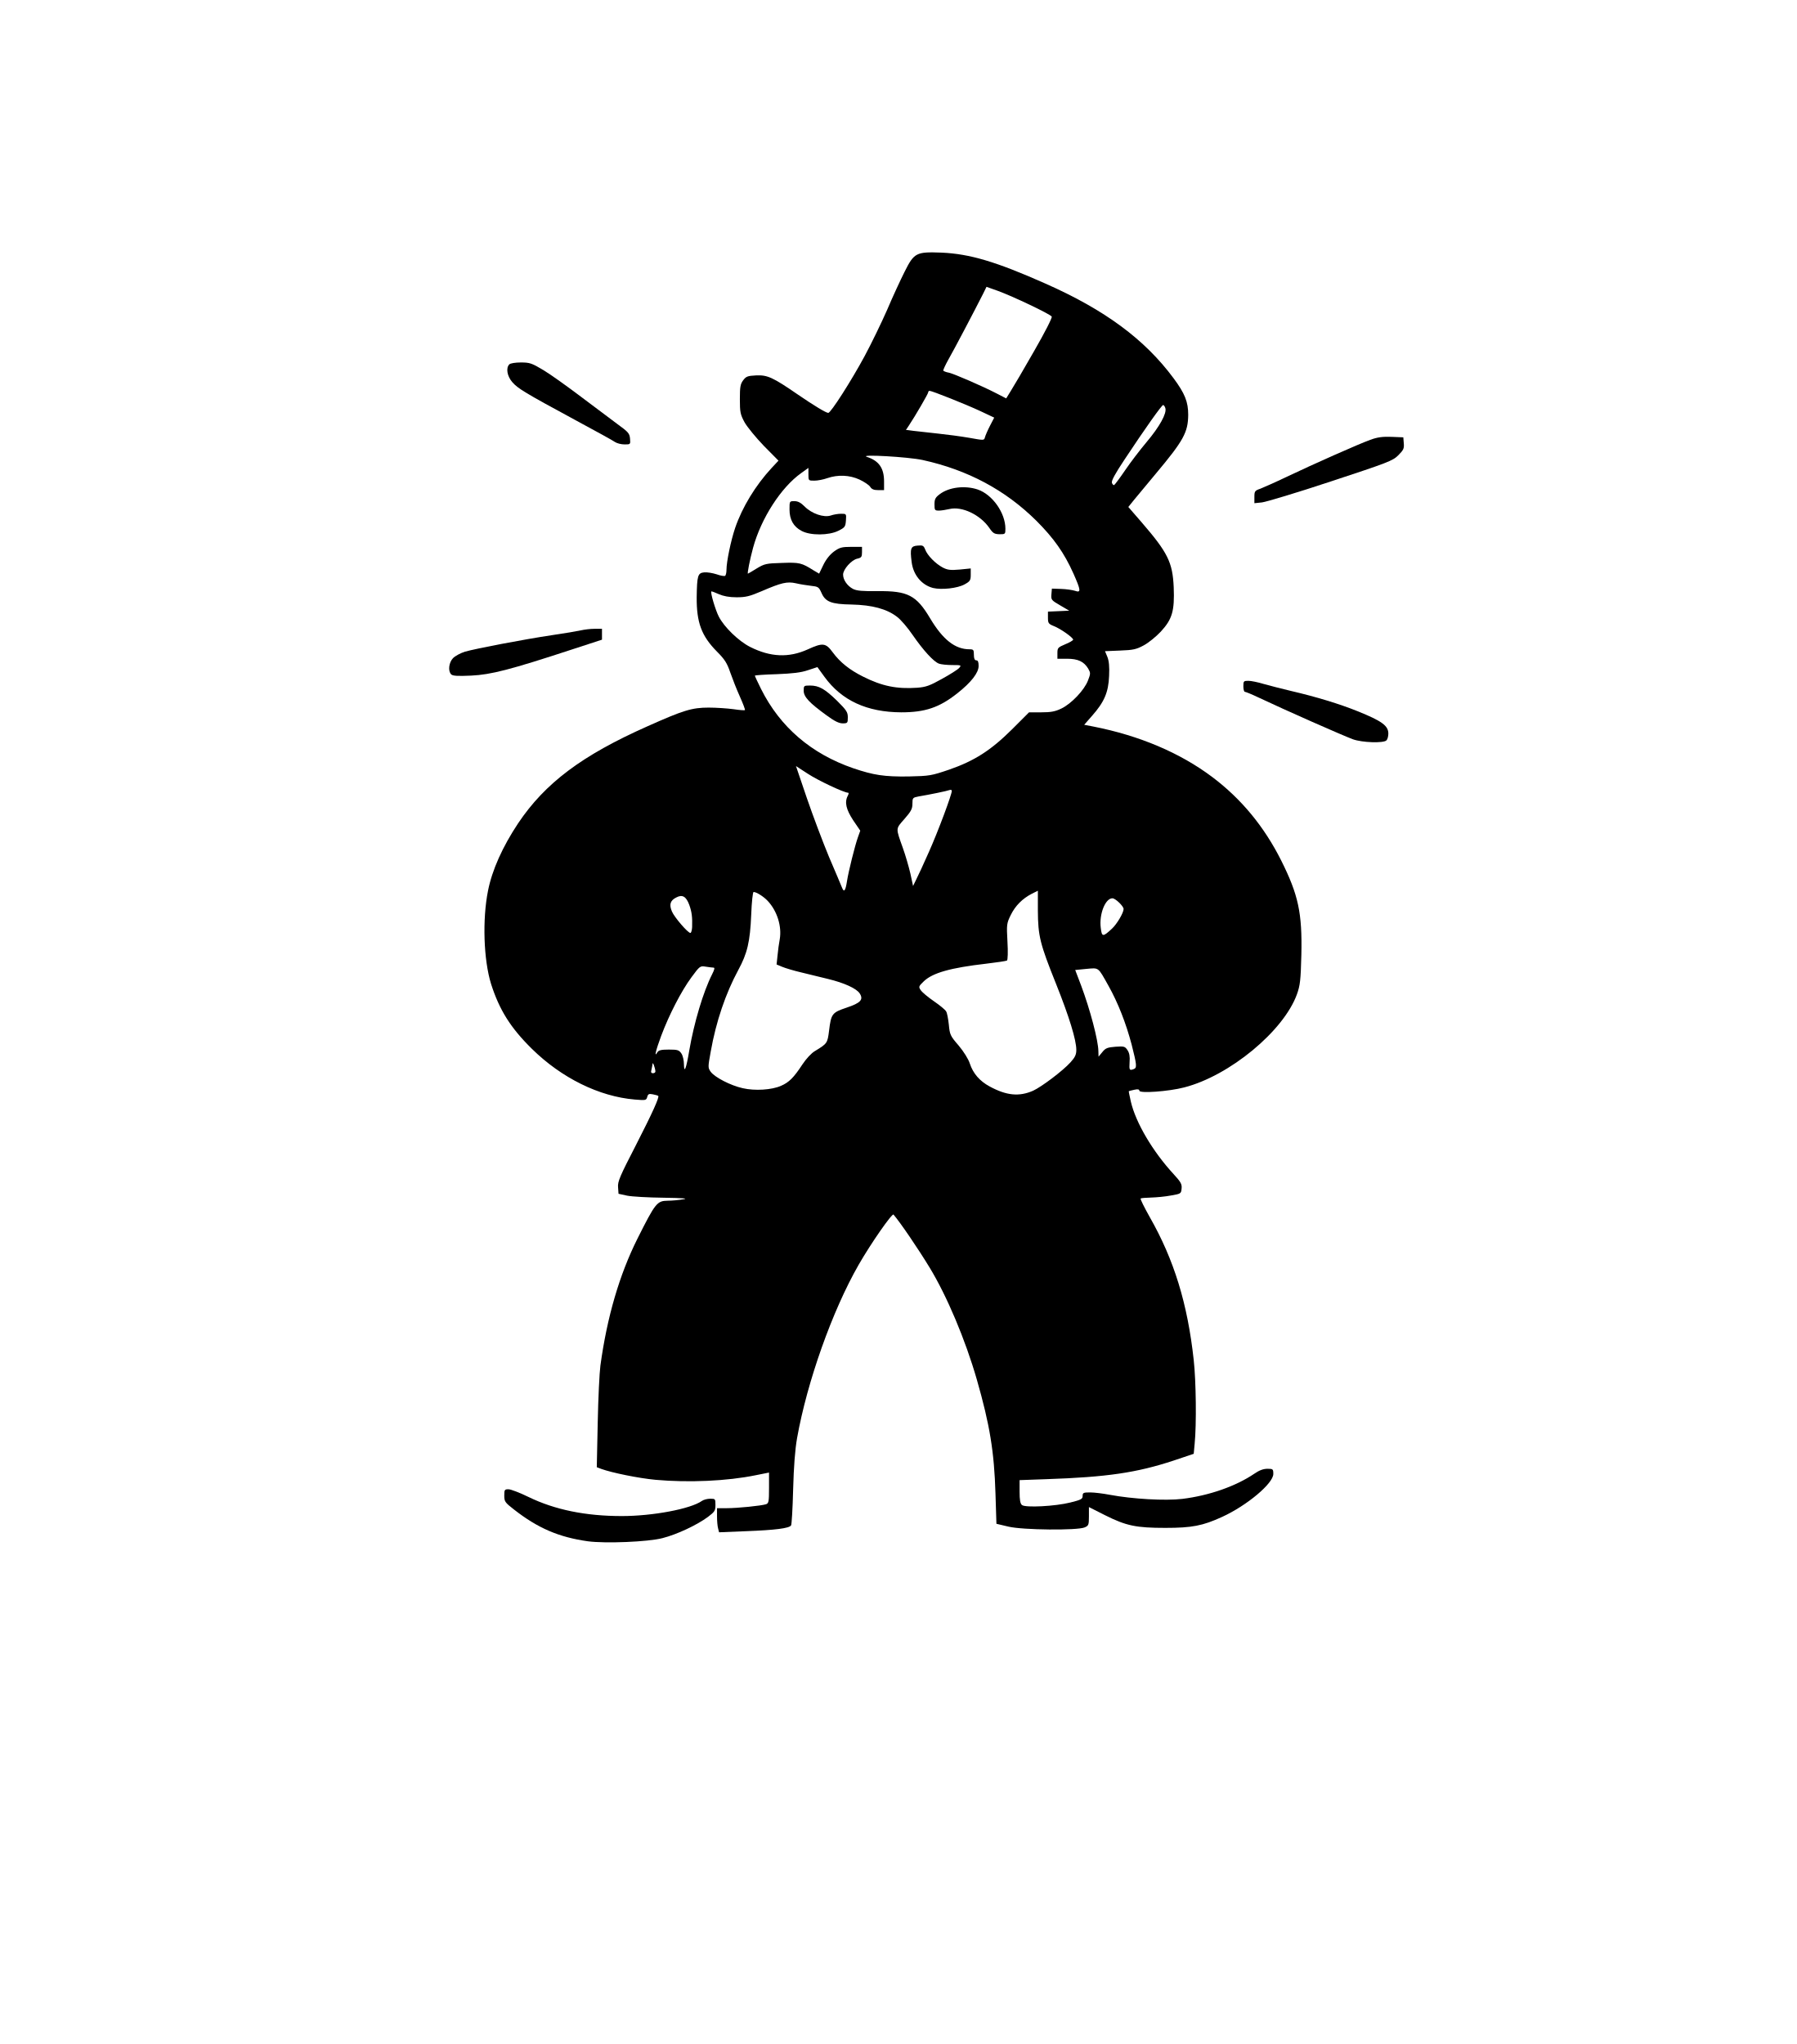
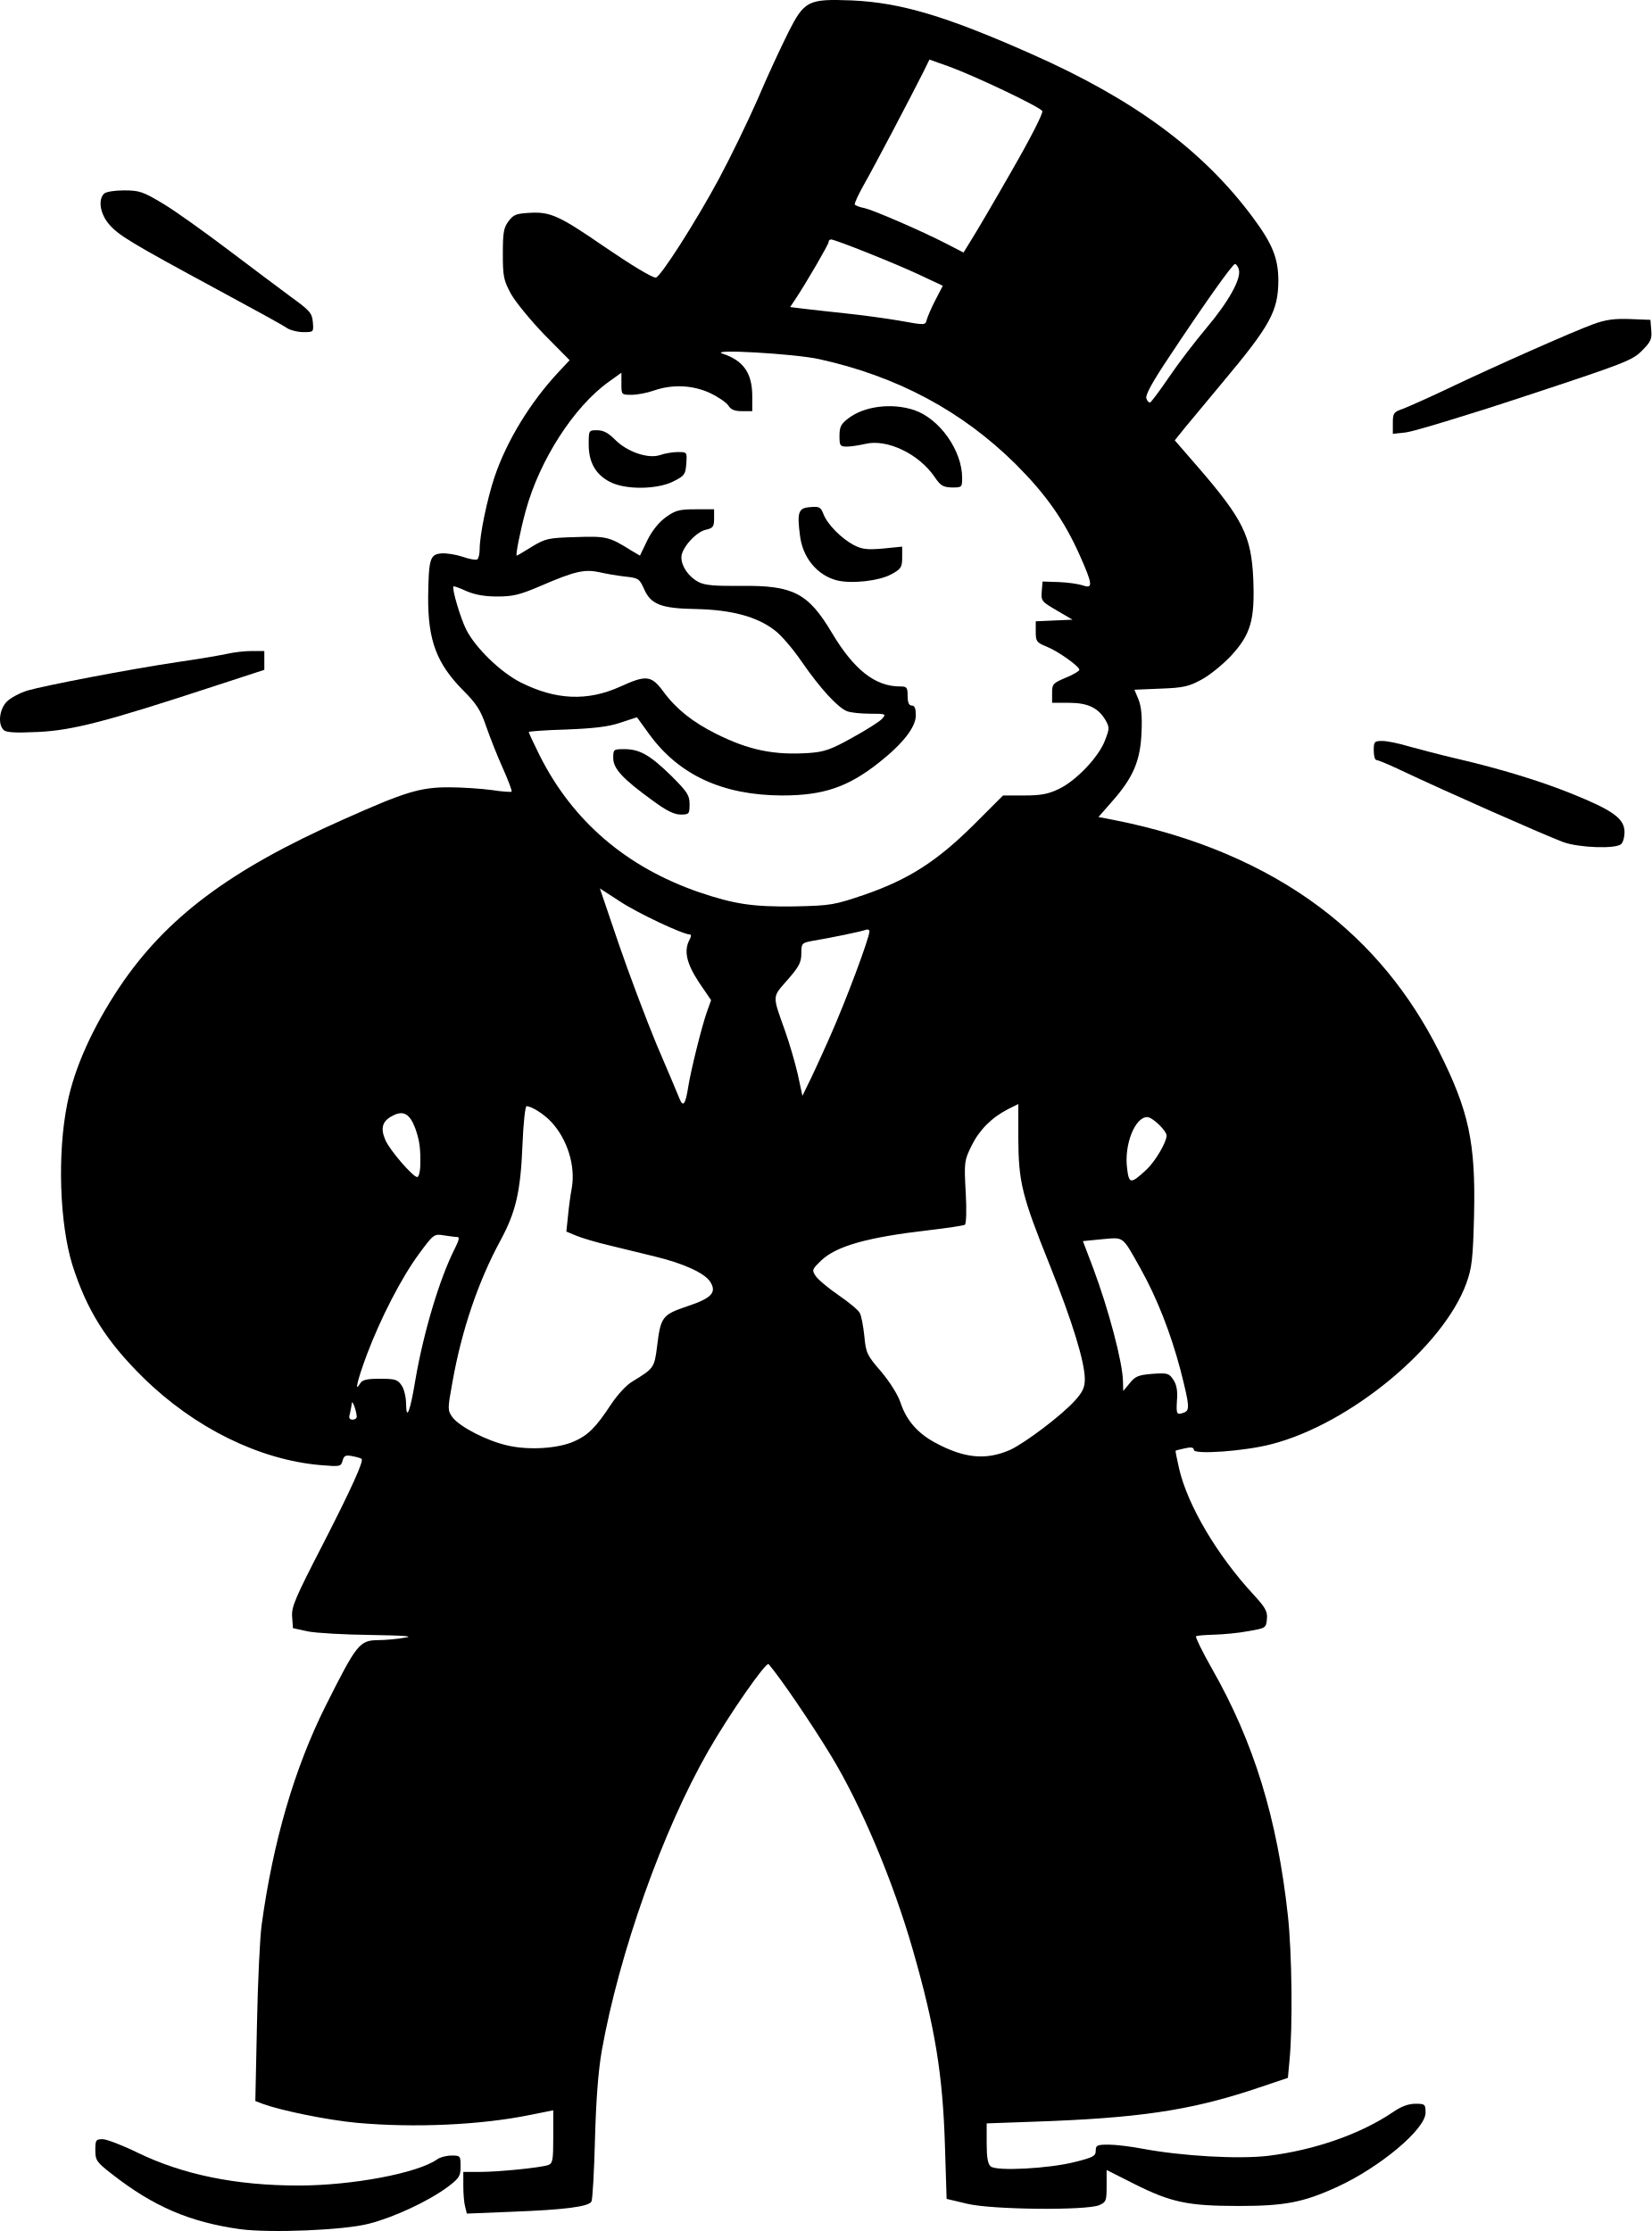
- <svg xmlns="http://www.w3.org/2000/svg" version="1.0" width="1140px" height="1297px" viewBox="0 0 1140 1297" preserveAspectRatio="xMidYMid meet">
-   <g fill="#000000">
-     <path d="M373 978 c-18.4 -2.6 -31.7 -8.3 -46.9 -20.2 -5.7 -4.4 -6.1 -5.1 -6.1 -8.8 0 -3.7 0.2 -4 2.7 -4 1.4 0 7.2 2.2 12.7 4.9 16.7 8.1 36.1 12.1 59.2 12.1 19.5 0 43.6 -4.5 50.8 -9.6 1.1 -0.8 3.5 -1.4 5.3 -1.4 3.2 0 3.3 0.1 3.3 4 0 3.6 -0.5 4.3 -4.7 7.5 -7 5.2 -19.8 11.2 -28.9 13.5 -9.1 2.4 -36.3 3.5 -47.4 2z" />
-     <path d="M455.7 969.9 c-0.4 -1.3 -0.7 -4.8 -0.7 -7.6 l0 -5.3 6.3 0 c6.6 0 21.7 -1.5 24.8 -2.5 1.7 -0.6 1.9 -1.7 1.9 -10.4 l0 -9.7 -8.5 1.7 c-18.1 3.7 -42.4 4.8 -63.5 2.9 -10.8 -1 -27.8 -4.5 -34.4 -6.9 l-2.9 -1.1 0.6 -28.3 c0.3 -15.5 1.1 -31.8 1.7 -36.2 4.2 -30.8 12.1 -57.7 23.5 -80.5 11.4 -22.7 12.4 -24 19.2 -24.1 2.6 0 7.1 -0.4 9.8 -0.9 3.6 -0.5 0.2 -0.8 -12.5 -1 -9.6 -0.1 -20 -0.7 -23 -1.3 l-5.5 -1.2 -0.3 -4.2 c-0.3 -3.6 1.2 -7 11.3 -26.6 10.6 -20.7 15 -30.5 14.2 -31.3 -0.2 -0.2 -1.7 -0.7 -3.4 -1 -2.5 -0.5 -3.1 -0.2 -3.6 1.7 -0.6 2.1 -0.9 2.2 -7.9 1.6 -22.6 -1.9 -46.5 -13.7 -65.3 -32.2 -13.5 -13.3 -20.6 -24.6 -25.9 -41.2 -4.7 -15.2 -5.6 -40.8 -1.9 -59.2 2.6 -13.1 9.2 -27.8 19.1 -42.7 17.1 -25.5 40.5 -43.1 82.2 -61.6 22.6 -10.1 28.1 -11.8 38.7 -11.8 4.8 0 11.9 0.5 15.7 1 3.8 0.6 7.1 0.8 7.3 0.6 0.3 -0.2 -1.2 -4.1 -3.2 -8.6 -2 -4.4 -4.7 -11.3 -6.1 -15.3 -2 -5.9 -3.5 -8.3 -8.4 -13.2 -9.9 -10 -13 -18.5 -12.9 -34.5 0.2 -13.8 0.7 -15.4 4.7 -15.8 1.9 -0.2 5.4 0.4 7.9 1.2 2.5 0.9 4.9 1.3 5.4 1 0.5 -0.3 0.9 -2 0.9 -3.8 0 -5.2 2.8 -18.6 5.5 -26.6 4.5 -13.2 13 -27.1 23.2 -38.1 l4.3 -4.6 -9.3 -9.4 c-5 -5.2 -10.5 -11.9 -12.2 -14.9 -2.7 -5 -3 -6.4 -3 -14.7 0 -7.8 0.3 -9.6 2.1 -12 1.9 -2.5 2.8 -2.8 8.3 -3.1 7.1 -0.3 10.5 1.2 26.6 12.3 10.1 6.9 17.7 11.5 19.1 11.5 1.6 0 14.7 -20.5 23.1 -36.1 4.3 -8 10.7 -21.2 14.3 -29.4 3.5 -8.3 8.5 -19 11 -24 6.1 -12.2 7.4 -12.8 23.5 -12.2 17.9 0.8 34.5 5.7 65.8 19.6 37.8 16.7 63.1 35.4 81.4 60.1 7.2 9.7 9.3 15 9.3 23.2 -0.1 11.1 -2.9 16.3 -20.5 37.3 -5.5 6.6 -11.7 14.1 -13.8 16.6 l-3.7 4.6 8.5 9.8 c16.5 19.1 19.6 25.3 20.3 41.1 0.6 15 -0.9 20.3 -8.2 28.2 -3 3.2 -7.8 7.1 -10.8 8.7 -4.6 2.5 -6.6 3 -15 3.3 l-9.6 0.4 1.5 3.6 c1 2.5 1.4 6.1 1.1 12.1 -0.4 10.4 -3.1 16.6 -10.8 25.3 l-5 5.7 5.7 1.1 c29.5 5.8 55.1 16.7 75.5 32 18.5 13.9 33 31.5 43.8 53 10.9 21.8 13.4 33.3 12.8 59.9 -0.4 16.2 -0.8 19.4 -2.8 25 -8.4 23.3 -42.7 51.7 -71.5 59.1 -9.9 2.6 -28.5 3.9 -28.5 2.1 0 -0.9 -1 -1.1 -3.2 -0.6 -1.8 0.4 -3.4 0.8 -3.5 0.9 -0.1 0.1 0.5 3.1 1.3 6.6 3.1 13.4 13.9 31.7 27.2 46.1 4.5 4.9 5.3 6.3 5 9.1 -0.3 3.2 -0.4 3.3 -6.8 4.4 -3.6 0.7 -9.2 1.2 -12.6 1.3 -3.3 0.1 -6.3 0.3 -6.6 0.6 -0.3 0.3 2.3 5.6 5.8 11.8 15.4 27 24 54.9 27.9 90.7 1.5 13.6 1.8 40.9 0.6 53 l-0.6 6.5 -12.8 4.3 c-23.4 7.7 -42.2 10.5 -80.9 11.8 l-16.8 0.6 0 7.3 c0 5.2 0.4 7.6 1.5 8.5 2.1 1.8 21.2 0.8 30.7 -1.6 6.8 -1.7 7.8 -2.2 7.8 -4.1 0 -2.1 0.5 -2.3 4.8 -2.3 2.6 0 8.2 0.7 12.4 1.5 14.5 2.7 35.1 3.9 46.1 2.6 17 -2.1 33.9 -8 45.7 -16 3 -2.1 5.7 -3.1 8.3 -3.1 3.5 0 3.7 0.2 3.7 3.3 0 6 -16.7 20 -32.4 27.2 -12.4 5.7 -19.3 7 -36.1 7 -18.6 0 -24.8 -1.3 -38.2 -8 l-10.3 -5.2 0 5.9 c0 5.4 -0.2 5.9 -2.7 7 -4.7 2 -39.2 1.7 -48.4 -0.5 l-7.6 -1.8 -0.6 -19.2 c-0.8 -26.5 -3.6 -43.6 -11.8 -72.2 -7.3 -25.4 -19 -53.1 -30 -71.2 -7.5 -12.3 -18.6 -28.6 -22.9 -33.6 -0.9 -1 -14.3 18.2 -22.1 31.8 -16.8 29.3 -32.7 74.2 -39.1 110 -1.3 7.5 -2.1 18 -2.5 32.6 -0.3 12 -0.9 22.2 -1.3 22.8 -1.1 1.9 -10.3 3 -28.6 3.7 l-17.1 0.7 -0.6 -2.4z m199.9 -277.8 c5.4 -2.5 18.7 -12.5 23.7 -18 2.9 -3.2 3.7 -4.9 3.7 -7.9 0 -6.3 -4.5 -21 -12.9 -42 -10.2 -25.4 -11.4 -30.3 -11.5 -46.4 l0 -12.6 -3.8 1.9 c-6 3.1 -10.5 7.6 -13.4 13.5 -2.6 5.3 -2.7 6 -2.1 16.9 0.4 6.5 0.2 11.7 -0.3 12 -0.5 0.3 -6.4 1.2 -13.2 2 -22.6 2.6 -33.9 5.8 -39.5 11.1 -3.3 3.2 -3.5 3.5 -2.1 5.6 0.8 1.3 4.6 4.5 8.4 7.1 3.8 2.6 7.3 5.5 7.8 6.5 0.6 0.9 1.3 4.7 1.7 8.4 0.6 6.3 0.9 7.1 6.2 13.2 3.2 3.8 6.2 8.6 7.1 11.4 2.1 6.4 6.3 11.2 12.6 14.6 10.7 5.8 18.7 6.6 27.6 2.7z m-160 -3.1 c5.1 -2.2 8.1 -5.2 13.6 -13.6 2.4 -3.6 5.7 -7.2 8 -8.5 7.7 -4.7 7.9 -4.9 8.9 -12.9 1.3 -10.7 1.9 -11.5 11.1 -14.6 9 -3 10.9 -5.1 8.3 -9.1 -2.1 -3.1 -9.7 -6.6 -20 -9.1 -4.4 -1.1 -11.9 -2.9 -16.8 -4.1 -4.8 -1.1 -10.4 -2.8 -12.3 -3.6 l-3.6 -1.5 0.6 -5.7 c0.3 -3.2 0.9 -7.8 1.4 -10.3 1.4 -8.1 -1.6 -17.9 -7.6 -24.3 -2.6 -2.8 -7.2 -5.7 -9 -5.7 -0.5 0 -1.2 6.4 -1.5 14.3 -0.7 17.3 -2.5 24.7 -8.2 35.2 -8 14.8 -14.1 32.6 -17.5 51.8 -1.8 9.9 -1.8 10.2 0 12.8 2.6 3.5 12.6 8.7 20.3 10.4 7.7 1.8 18.5 1.1 24.3 -1.5z m-79.7 -9.2 c-0.2 -2.4 -1.7 -6.3 -1.8 -4.8 -0.1 0.8 -0.4 2.5 -0.7 3.8 -0.5 1.6 -0.2 2.2 1 2.2 0.9 0 1.6 -0.6 1.5 -1.2z m21.5 -13.3 c3 -17.5 8.9 -37.3 14.5 -48.3 1.5 -3 1.8 -4.2 0.9 -4.2 -0.7 0 -2.9 -0.3 -4.9 -0.6 -3.6 -0.6 -3.8 -0.5 -9.1 6.7 -6.5 8.8 -14.2 23.8 -19.2 37.1 -3.5 9.4 -4.6 14.2 -2.5 10.6 0.8 -1.4 2.4 -1.8 7.3 -1.8 5.7 0 6.5 0.3 8 2.5 0.9 1.3 1.6 4.4 1.6 6.7 0.1 6.5 1.5 2.8 3.4 -8.7z m282 11.9 c2.2 -0.8 2 -2.6 -1.3 -15.6 -3.6 -13.6 -8.6 -26.4 -14.7 -37.3 -6.8 -12.1 -5.9 -11.4 -14 -10.7 l-7.1 0.7 3.8 10 c5.6 15 10.8 34.5 10.9 41.5 l0.1 3.5 2.4 -2.9 c2 -2.5 3.2 -3 8.3 -3.4 5.6 -0.4 6.1 -0.2 7.7 2.2 1.2 1.8 1.6 4.1 1.3 7.6 -0.3 5.1 -0.1 5.4 2.6 4.4z m-13.7 -89.2 c3.1 -2.9 7.3 -10 7.3 -12.4 0 -1.8 -5.2 -6.8 -7.1 -6.8 -4.5 0 -8.5 10.1 -7.4 18.7 0.7 5.9 1.3 6 7.2 0.5z m-266.5 -0.9 c0.2 -6.4 -0.2 -9.6 -1.8 -14.1 -2 -5.4 -4.4 -6.8 -8.3 -4.7 -3.8 1.9 -4.6 4.5 -2.7 8.9 1.5 3.6 10.1 13.6 11.7 13.6 0.5 0 1 -1.7 1.1 -3.7z m98.3 -29.3 c0.9 -5.9 5 -22.4 6.9 -27.7 l1.5 -4.2 -4.5 -6.6 c-4.5 -6.9 -5.6 -11.5 -3.4 -15.6 0.6 -1.1 0.7 -1.9 0.1 -1.9 -2.5 0 -19.1 -7.8 -25.6 -12.1 l-7.4 -4.8 6.9 20.3 c3.8 11.1 10.1 27.8 14 37.2 4 9.3 7.7 18.1 8.3 19.6 1.3 3.3 2.2 2.2 3.2 -4.2z m52 -18.5 c5.8 -13 14.5 -36.3 14.5 -38.7 0 -0.5 -0.7 -0.8 -1.4 -0.5 -1.5 0.6 -12.6 2.9 -19.8 4.1 -3.6 0.7 -3.8 0.9 -3.8 4.6 0 3.2 -0.8 4.8 -5.1 9.7 -5.6 6.4 -5.6 5.4 -1 18.3 1.7 4.7 3.8 12 4.8 16.3 l1.7 7.9 1.9 -3.9 c1.1 -2.1 4.8 -10.1 8.2 -17.8z m12.7 -52.1 c16.2 -5.6 26.6 -12.3 40 -25.6 l10.8 -10.8 7.8 0 c6 0 8.8 -0.5 12.7 -2.4 6.3 -3 14.6 -11.7 16.9 -17.8 1.7 -4.4 1.7 -4.8 0.1 -7.6 -2.7 -4.4 -6.4 -6.2 -13.4 -6.2 l-6.1 0 0 -3.6 c0 -3.3 0.3 -3.6 5 -5.6 2.8 -1.1 5 -2.5 5 -2.9 0 -1.3 -7.9 -6.9 -12.2 -8.6 -3.5 -1.4 -3.8 -1.9 -3.8 -5.4 l0 -3.8 6.8 -0.3 6.7 -0.3 -5.8 -3.4 c-5.5 -3.2 -5.8 -3.5 -5.5 -7 l0.3 -3.6 5.9 0.2 c3.3 0.1 7.2 0.7 8.8 1.2 3.9 1.4 3.7 -0.3 -1 -10.9 -5.9 -13.2 -12.5 -22.5 -23.6 -33.6 -19.6 -19.4 -43.4 -32.2 -72.1 -38.5 -9.1 -2 -40.9 -3.8 -35.4 -2 7.7 2.5 10.9 7.2 10.9 15.6 l0 5.5 -3.8 0 c-2.7 0 -4.1 -0.6 -5 -2.1 -0.7 -1.1 -3.8 -3.2 -6.8 -4.6 -6.3 -2.9 -13.7 -3.2 -20.4 -0.9 -2.5 0.9 -6.2 1.6 -8.2 1.6 -3.8 0 -3.8 0 -3.8 -4.1 l0 -4 -4.6 3.3 c-12.8 9.1 -25.4 28.7 -30.5 47.3 -2.1 7.7 -3.8 16.5 -3.3 16.5 0.2 0 2.7 -1.5 5.6 -3.3 5 -3 6 -3.2 16 -3.5 11.2 -0.4 12.4 -0.1 20.2 4.8 l3.4 2 2.7 -5.6 c1.7 -3.5 4.2 -6.6 6.8 -8.5 3.5 -2.5 4.9 -2.9 10.9 -2.9 l6.8 0 0 3.4 c0 3 -0.4 3.5 -3 4.1 -3.7 0.8 -9 6.8 -9 10.1 0 3.4 2.7 7.2 6.3 9.1 2.4 1.2 5.9 1.5 15.7 1.4 19 -0.2 24.5 2.6 33.2 17.2 8.1 13.6 15.9 19.7 25 19.7 2.5 0 2.8 0.3 2.8 3.5 0 2.4 0.5 3.5 1.5 3.5 1.1 0 1.5 1.1 1.5 3.6 0 4.3 -4.7 10.4 -13.6 17.4 -11.4 9 -20.4 12 -35.5 12 -21.8 -0.1 -37.8 -7.5 -48.7 -22.5 l-4.5 -6.2 -6.1 2 c-4.4 1.5 -9.8 2.1 -19.8 2.5 -7.6 0.2 -13.8 0.7 -13.8 0.9 0 0.3 1.8 4.2 4 8.6 12.1 24.1 31.8 41 58.5 50.2 13 4.4 19.7 5.4 35 5.2 13.4 -0.3 14.5 -0.5 25.7 -4.3z m-4.5 -57.6 c5.1 -2.8 10 -5.9 10.9 -6.9 1.6 -1.8 1.5 -1.9 -4.4 -1.9 -3.3 0 -7.1 -0.4 -8.4 -0.9 -3.4 -1.3 -9.9 -8.4 -16.6 -18.1 -3.2 -4.7 -7.7 -10 -10.1 -11.7 -6.4 -4.9 -15.6 -7.4 -28.6 -7.7 -13.1 -0.2 -16.8 -1.7 -19.3 -7.6 -1.6 -3.5 -2 -3.8 -6.7 -4.3 -2.7 -0.3 -7 -1 -9.5 -1.6 -5.5 -1.2 -9.1 -0.4 -21.6 5 -7.7 3.3 -10.2 3.9 -16 3.9 -4.7 0 -8.3 -0.7 -11.3 -2 -2.4 -1.1 -4.6 -1.9 -4.7 -1.7 -0.7 0.7 2.6 11.8 4.7 15.9 3.4 6.7 12.6 15.6 19.9 19.3 12.9 6.5 24.5 7 36.5 1.6 9.6 -4.4 11.5 -4.2 15.9 1.8 4.7 6.4 10.8 11.2 19.2 15.4 12.1 6.1 21.5 8 34.4 7.1 5.5 -0.4 8 -1.3 15.7 -5.6z m116.2 -132.3 c3.3 -4.9 9.5 -13 13.7 -18 8.2 -9.7 12.9 -18.2 11.9 -21.5 -0.3 -1.1 -1 -2 -1.4 -2 -0.9 0 -11.4 14.8 -24.5 34.6 -6 9 -8.5 13.6 -8 14.8 0.3 0.9 1 1.6 1.4 1.4 0.4 -0.2 3.5 -4.3 6.9 -9.3z m-85.7 -28.3 l2.7 -5.2 -8.7 -4.1 c-9.2 -4.3 -30.8 -12.9 -32.3 -12.9 -0.5 0 -0.9 0.4 -0.9 1 0 0.8 -8.1 14.8 -12.3 21.1 l-1.8 2.7 4.8 0.6 c2.6 0.3 9.5 1.1 15.3 1.7 5.8 0.6 14.8 1.8 20 2.7 9.4 1.7 9.5 1.7 10 -0.3 0.3 -1.1 1.7 -4.4 3.2 -7.3z m28 -47.4 c6.8 -11.8 11.6 -21.2 11.2 -21.9 -0.9 -1.6 -25 -13 -34.1 -16.3 l-7.3 -2.6 -2.1 4.3 c-5.3 10.5 -18.6 35.8 -22 41.7 -2 3.6 -3.5 6.8 -3.3 7.2 0.2 0.3 1.8 1 3.6 1.3 3.4 0.8 20.8 8.3 30.3 13.2 l6 3.1 2.9 -4.7 c1.6 -2.5 8.3 -13.9 14.8 -25.3z" />
-     <path d="M524.5 453.9 c-10.9 -7.9 -14.5 -11.7 -14.5 -15.6 0 -3.2 0.1 -3.3 4 -3.3 5.7 0 9.4 2.1 17.3 9.8 5.9 5.9 6.7 7.1 6.7 10.4 0 3.6 -0.2 3.8 -3.3 3.8 -2.3 0 -5.2 -1.4 -10.2 -5.1z" />
-     <path d="M592.1 373.1 c-7.3 -1.9 -12.6 -8.3 -13.6 -16.5 -1.1 -8.6 -0.6 -10.1 3.8 -10.4 3.3 -0.3 3.8 0 4.8 2.5 1.4 3.8 6.6 9 11.1 11.4 3.1 1.6 4.9 1.8 10.8 1.3 l7 -0.7 0 4 c0 3.5 -0.4 4.2 -3.9 6.1 -4.5 2.5 -14.5 3.6 -20 2.3z" />
-     <path d="M508.7 336.9 c-5.2 -2.7 -7.7 -7.2 -7.7 -13.6 0 -5.3 0 -5.3 3.1 -5.3 2.3 0 4.1 1 6.5 3.4 4.4 4.5 12.2 7.2 16.6 5.7 1.7 -0.6 4.6 -1.1 6.5 -1.1 3.4 0 3.4 0 3.1 4.3 -0.3 3.9 -0.6 4.4 -4.8 6.5 -6 3 -17.7 3.1 -23.3 0.1z" />
-     <path d="M627.8 335 c-5.8 -8.4 -17.4 -13.9 -25.3 -12 -2.2 0.5 -5.2 1 -6.7 1 -2.6 0 -2.8 -0.3 -2.8 -3.9 0 -3.3 0.5 -4.4 3.3 -6.5 5.9 -4.5 16 -5.7 24.1 -3 9.4 3.2 17.6 14.9 17.6 24.9 0 3.4 -0.1 3.5 -3.7 3.5 -3.3 -0.1 -4.2 -0.6 -6.5 -4z" />
-     <path d="M858.5 469.1 c-6.7 -2.5 -42.1 -18.1 -60.3 -26.7 -4 -1.9 -7.7 -3.4 -8.2 -3.4 -0.6 0 -1 -1.6 -1 -3.5 0 -3.3 0.2 -3.5 3.2 -3.5 1.7 0 6.1 0.9 9.7 2 3.6 1 11.6 3.1 17.6 4.5 15.9 3.7 30.6 8.2 42 12.8 15.4 6.2 19.5 9.2 19.5 14.2 0 1.7 -0.5 3.6 -1.2 4.3 -1.9 1.9 -15.5 1.4 -21.3 -0.7z" />
-     <path d="M286.3 427.9 c-2.1 -2.1 -1.5 -7.4 1.1 -10.2 1.3 -1.4 4.8 -3.3 7.7 -4.2 6.7 -1.9 36.7 -7.7 55.4 -10.5 7.7 -1.1 15.8 -2.5 18 -3 2.2 -0.5 6.1 -1 8.8 -1 l4.7 0 0 3.4 0 3.5 -18.7 6.1 c-39.6 13 -51.7 16.1 -64.3 16.7 -8.6 0.4 -11.8 0.2 -12.7 -0.8z" />
-     <path d="M796 315.3 c0 -3.6 0.3 -4 3.8 -5.2 2 -0.8 9.3 -4 16.2 -7.3 17.4 -8.3 46.3 -21.1 53.5 -23.7 4.6 -1.7 7.8 -2.1 13.5 -1.9 l7.5 0.3 0.3 3.8 c0.3 3.3 -0.2 4.3 -3.5 7.6 -3.5 3.5 -6.4 4.6 -42.8 16.6 -21.4 7.1 -41.1 13 -43.7 13.3 l-4.8 0.5 0 -4z" />
-     <path d="M390.3 280.5 c-1.2 -0.9 -12.7 -7.2 -25.5 -14.1 -31.8 -17.2 -36.1 -19.8 -39.7 -23.9 -3.3 -3.8 -4.2 -9 -1.9 -11.3 0.7 -0.7 3.9 -1.2 7.3 -1.2 5.6 0 6.9 0.4 14.4 4.9 4.5 2.7 15.1 10.3 23.7 16.8 8.6 6.5 19 14.3 23.2 17.4 6.9 5 7.7 5.9 8 9.2 0.3 3.7 0.3 3.7 -3.5 3.7 -2.1 0 -4.8 -0.7 -6 -1.5z" />
+ <svg xmlns="http://www.w3.org/2000/svg" version="1.0" width="605.844" height="818.538" viewBox="0 0 605.844 818.538" preserveAspectRatio="xMidYMid" id="svg10">
+   <defs id="defs10" />
+   <g fill="#000000" id="g10" transform="translate(-285.0304,-160.1461)">
+     <path d="m 373,978 c -18.4,-2.6 -31.7,-8.3 -46.9,-20.2 -5.7,-4.4 -6.1,-5.1 -6.1,-8.8 0,-3.7 0.2,-4 2.7,-4 1.4,0 7.2,2.2 12.7,4.9 16.7,8.1 36.1,12.1 59.2,12.1 19.5,0 43.6,-4.5 50.8,-9.6 1.1,-0.8 3.5,-1.4 5.3,-1.4 3.2,0 3.3,0.1 3.3,4 0,3.6 -0.5,4.3 -4.7,7.5 -7,5.2 -19.8,11.2 -28.9,13.5 -9.1,2.4 -36.3,3.5 -47.4,2 z" id="path1" />
+     <path d="m 455.7,969.9 c -0.4,-1.3 -0.7,-4.8 -0.7,-7.6 V 957 h 6.3 c 6.6,0 21.7,-1.5 24.8,-2.5 1.7,-0.6 1.9,-1.7 1.9,-10.4 v -9.7 l -8.5,1.7 c -18.1,3.7 -42.4,4.8 -63.5,2.9 -10.8,-1 -27.8,-4.5 -34.4,-6.9 l -2.9,-1.1 0.6,-28.3 c 0.3,-15.5 1.1,-31.8 1.7,-36.2 4.2,-30.8 12.1,-57.7 23.5,-80.5 11.4,-22.7 12.4,-24 19.2,-24.1 2.6,0 7.1,-0.4 9.8,-0.9 3.6,-0.5 0.2,-0.8 -12.5,-1 -9.6,-0.1 -20,-0.7 -23,-1.3 l -5.5,-1.2 -0.3,-4.2 c -0.3,-3.6 1.2,-7 11.3,-26.6 10.6,-20.7 15,-30.5 14.2,-31.3 -0.2,-0.2 -1.7,-0.7 -3.4,-1 -2.5,-0.5 -3.1,-0.2 -3.6,1.7 -0.6,2.1 -0.9,2.2 -7.9,1.6 -22.6,-1.9 -46.5,-13.7 -65.3,-32.2 -13.5,-13.3 -20.6,-24.6 -25.9,-41.2 -4.7,-15.2 -5.6,-40.8 -1.9,-59.2 2.6,-13.1 9.2,-27.8 19.1,-42.7 17.1,-25.5 40.5,-43.1 82.2,-61.6 22.6,-10.1 28.1,-11.8 38.7,-11.8 4.8,0 11.9,0.5 15.7,1 3.8,0.6 7.1,0.8 7.3,0.6 0.3,-0.2 -1.2,-4.1 -3.2,-8.6 -2,-4.4 -4.7,-11.3 -6.1,-15.3 -2,-5.9 -3.5,-8.3 -8.4,-13.2 -9.9,-10 -13,-18.5 -12.9,-34.5 0.2,-13.8 0.7,-15.4 4.7,-15.8 1.9,-0.2 5.4,0.4 7.9,1.2 2.5,0.9 4.9,1.3 5.4,1 0.5,-0.3 0.9,-2 0.9,-3.8 0,-5.2 2.8,-18.6 5.5,-26.6 4.5,-13.2 13,-27.1 23.2,-38.1 l 4.3,-4.6 -9.3,-9.4 c -5,-5.2 -10.5,-11.9 -12.2,-14.9 -2.7,-5 -3,-6.4 -3,-14.7 0,-7.8 0.3,-9.6 2.1,-12 1.9,-2.5 2.8,-2.8 8.3,-3.1 7.1,-0.3 10.5,1.2 26.6,12.3 10.1,6.9 17.7,11.5 19.1,11.5 1.6,0 14.7,-20.5 23.1,-36.1 4.3,-8 10.7,-21.2 14.3,-29.4 3.5,-8.3 8.5,-19 11,-24 6.1,-12.2 7.4,-12.8 23.5,-12.2 17.9,0.8 34.5,5.7 65.8,19.6 37.8,16.7 63.1,35.4 81.4,60.1 7.2,9.7 9.3,15 9.3,23.2 -0.1,11.1 -2.9,16.3 -20.5,37.3 -5.5,6.6 -11.7,14.1 -13.8,16.6 l -3.7,4.6 8.5,9.8 c 16.5,19.1 19.6,25.3 20.3,41.1 0.6,15 -0.9,20.3 -8.2,28.2 -3,3.2 -7.8,7.1 -10.8,8.7 -4.6,2.5 -6.6,3 -15,3.3 l -9.6,0.4 1.5,3.6 c 1,2.5 1.4,6.1 1.1,12.1 -0.4,10.4 -3.1,16.6 -10.8,25.3 l -5,5.7 5.7,1.1 c 29.5,5.8 55.1,16.7 75.5,32 18.5,13.9 33,31.5 43.8,53 10.9,21.8 13.4,33.3 12.8,59.9 -0.4,16.2 -0.8,19.4 -2.8,25 -8.4,23.3 -42.7,51.7 -71.5,59.1 -9.9,2.6 -28.5,3.9 -28.5,2.1 0,-0.9 -1,-1.1 -3.2,-0.6 -1.8,0.4 -3.4,0.8 -3.5,0.9 -0.1,0.1 0.5,3.1 1.3,6.6 3.1,13.4 13.9,31.7 27.2,46.1 4.5,4.9 5.3,6.3 5,9.1 -0.3,3.2 -0.4,3.3 -6.8,4.4 -3.6,0.7 -9.2,1.2 -12.6,1.3 -3.3,0.1 -6.3,0.3 -6.6,0.6 -0.3,0.3 2.3,5.6 5.8,11.8 15.4,27 24,54.9 27.9,90.7 1.5,13.6 1.8,40.9 0.6,53 l -0.6,6.5 -12.8,4.3 c -23.4,7.7 -42.2,10.5 -80.9,11.8 l -16.8,0.6 v 7.3 c 0,5.2 0.4,7.6 1.5,8.5 2.1,1.8 21.2,0.8 30.7,-1.6 6.8,-1.7 7.8,-2.2 7.8,-4.1 0,-2.1 0.5,-2.3 4.8,-2.3 2.6,0 8.2,0.7 12.4,1.5 14.5,2.7 35.1,3.9 46.1,2.6 17,-2.1 33.9,-8 45.7,-16 3,-2.1 5.7,-3.1 8.3,-3.1 3.5,0 3.7,0.2 3.7,3.3 0,6 -16.7,20 -32.4,27.2 -12.4,5.7 -19.3,7 -36.1,7 -18.6,0 -24.8,-1.3 -38.2,-8 L 691,956.3 v 5.9 c 0,5.4 -0.2,5.9 -2.7,7 -4.7,2 -39.2,1.7 -48.4,-0.5 l -7.6,-1.8 -0.6,-19.2 c -0.8,-26.5 -3.6,-43.6 -11.8,-72.2 -7.3,-25.4 -19,-53.1 -30,-71.2 -7.5,-12.3 -18.6,-28.6 -22.9,-33.6 -0.9,-1 -14.3,18.2 -22.1,31.8 -16.8,29.3 -32.7,74.2 -39.1,110 -1.3,7.5 -2.1,18 -2.5,32.6 -0.3,12 -0.9,22.2 -1.3,22.8 -1.1,1.9 -10.3,3 -28.6,3.7 l -17.1,0.7 z M 655.6,692.1 c 5.4,-2.5 18.7,-12.5 23.7,-18 2.9,-3.2 3.7,-4.9 3.7,-7.9 0,-6.3 -4.5,-21 -12.9,-42 -10.2,-25.4 -11.4,-30.3 -11.5,-46.4 v -12.6 l -3.8,1.9 c -6,3.1 -10.5,7.6 -13.4,13.5 -2.6,5.3 -2.7,6 -2.1,16.9 0.4,6.5 0.2,11.7 -0.3,12 -0.5,0.3 -6.4,1.2 -13.2,2 -22.6,2.6 -33.9,5.8 -39.5,11.1 -3.3,3.2 -3.5,3.5 -2.1,5.6 0.8,1.3 4.6,4.5 8.4,7.1 3.8,2.6 7.3,5.5 7.8,6.5 0.6,0.9 1.3,4.7 1.7,8.4 0.6,6.3 0.9,7.1 6.2,13.2 3.2,3.8 6.2,8.6 7.1,11.4 2.1,6.4 6.3,11.2 12.6,14.6 10.7,5.8 18.7,6.6 27.6,2.7 z m -160,-3.1 c 5.1,-2.2 8.1,-5.2 13.6,-13.6 2.4,-3.6 5.7,-7.2 8,-8.5 7.7,-4.7 7.9,-4.9 8.9,-12.9 1.3,-10.7 1.9,-11.5 11.1,-14.6 9,-3 10.9,-5.1 8.3,-9.1 -2.1,-3.1 -9.7,-6.6 -20,-9.1 -4.4,-1.1 -11.9,-2.9 -16.8,-4.1 -4.8,-1.1 -10.4,-2.8 -12.3,-3.6 l -3.6,-1.5 0.6,-5.7 c 0.3,-3.2 0.9,-7.8 1.4,-10.3 1.4,-8.1 -1.6,-17.9 -7.6,-24.3 -2.6,-2.8 -7.2,-5.7 -9,-5.7 -0.5,0 -1.2,6.4 -1.5,14.3 -0.7,17.3 -2.5,24.7 -8.2,35.2 -8,14.8 -14.1,32.6 -17.5,51.8 -1.8,9.9 -1.8,10.2 0,12.8 2.6,3.5 12.6,8.7 20.3,10.4 7.7,1.8 18.5,1.1 24.3,-1.5 z m -79.7,-9.2 c -0.2,-2.4 -1.7,-6.3 -1.8,-4.8 -0.1,0.8 -0.4,2.5 -0.7,3.8 -0.5,1.6 -0.2,2.2 1,2.2 0.9,0 1.6,-0.6 1.5,-1.2 z m 21.5,-13.3 c 3,-17.5 8.9,-37.3 14.5,-48.3 1.5,-3 1.8,-4.2 0.9,-4.2 -0.7,0 -2.9,-0.3 -4.9,-0.6 -3.6,-0.6 -3.8,-0.5 -9.1,6.7 -6.5,8.8 -14.2,23.8 -19.2,37.1 -3.5,9.4 -4.6,14.2 -2.5,10.6 0.8,-1.4 2.4,-1.8 7.3,-1.8 5.7,0 6.5,0.3 8,2.5 0.9,1.3 1.6,4.4 1.6,6.7 0.1,6.5 1.5,2.8 3.4,-8.7 z m 282,11.9 c 2.2,-0.8 2,-2.6 -1.3,-15.6 -3.6,-13.6 -8.6,-26.4 -14.7,-37.3 -6.8,-12.1 -5.9,-11.4 -14,-10.7 l -7.1,0.7 3.8,10 c 5.6,15 10.8,34.5 10.9,41.5 l 0.1,3.5 2.4,-2.9 c 2,-2.5 3.2,-3 8.3,-3.4 5.6,-0.4 6.1,-0.2 7.7,2.2 1.2,1.8 1.6,4.1 1.3,7.6 -0.3,5.1 -0.1,5.4 2.6,4.4 z m -13.7,-89.2 c 3.1,-2.9 7.3,-10 7.3,-12.4 0,-1.8 -5.2,-6.8 -7.1,-6.8 -4.5,0 -8.5,10.1 -7.4,18.7 0.7,5.9 1.3,6 7.2,0.5 z m -266.5,-0.9 c 0.2,-6.4 -0.2,-9.6 -1.8,-14.1 -2,-5.4 -4.4,-6.8 -8.3,-4.7 -3.8,1.9 -4.6,4.5 -2.7,8.9 1.5,3.6 10.1,13.6 11.7,13.6 0.5,0 1,-1.7 1.1,-3.7 z M 537.5,559 c 0.9,-5.9 5,-22.4 6.9,-27.7 l 1.5,-4.2 -4.5,-6.6 c -4.5,-6.9 -5.6,-11.5 -3.4,-15.6 0.6,-1.1 0.7,-1.9 0.1,-1.9 -2.5,0 -19.1,-7.8 -25.6,-12.1 l -7.4,-4.8 6.9,20.3 c 3.8,11.1 10.1,27.8 14,37.2 4,9.3 7.7,18.1 8.3,19.6 1.3,3.3 2.2,2.2 3.2,-4.2 z m 52,-18.5 c 5.8,-13 14.5,-36.3 14.5,-38.7 0,-0.5 -0.7,-0.8 -1.4,-0.5 -1.5,0.6 -12.6,2.9 -19.8,4.1 -3.6,0.7 -3.8,0.9 -3.8,4.6 0,3.2 -0.8,4.8 -5.1,9.7 -5.6,6.4 -5.6,5.4 -1,18.3 1.7,4.7 3.8,12 4.8,16.3 l 1.7,7.9 1.9,-3.9 c 1.1,-2.1 4.8,-10.1 8.2,-17.8 z m 12.7,-52.1 c 16.2,-5.6 26.6,-12.3 40,-25.6 L 653,452 h 7.8 c 6,0 8.8,-0.5 12.7,-2.4 6.3,-3 14.6,-11.7 16.9,-17.8 1.7,-4.4 1.7,-4.8 0.1,-7.6 -2.7,-4.4 -6.4,-6.2 -13.4,-6.2 H 671 v -3.6 c 0,-3.3 0.3,-3.6 5,-5.6 2.8,-1.1 5,-2.5 5,-2.9 0,-1.3 -7.9,-6.9 -12.2,-8.6 -3.5,-1.4 -3.8,-1.9 -3.8,-5.4 v -3.8 l 6.8,-0.3 6.7,-0.3 -5.8,-3.4 c -5.5,-3.2 -5.8,-3.5 -5.5,-7 l 0.3,-3.6 5.9,0.2 c 3.3,0.1 7.2,0.7 8.8,1.2 3.9,1.4 3.7,-0.3 -1,-10.9 -5.9,-13.2 -12.5,-22.5 -23.6,-33.6 -19.6,-19.4 -43.4,-32.2 -72.1,-38.5 -9.1,-2 -40.9,-3.8 -35.4,-2 7.7,2.5 10.9,7.2 10.9,15.6 v 5.5 h -3.8 c -2.7,0 -4.1,-0.6 -5,-2.1 -0.7,-1.1 -3.8,-3.2 -6.8,-4.6 -6.3,-2.9 -13.7,-3.2 -20.4,-0.9 -2.5,0.9 -6.2,1.6 -8.2,1.6 -3.8,0 -3.8,0 -3.8,-4.1 v -4 l -4.6,3.3 c -12.8,9.1 -25.4,28.7 -30.5,47.3 -2.1,7.7 -3.8,16.5 -3.3,16.5 0.2,0 2.7,-1.5 5.6,-3.3 5,-3 6,-3.2 16,-3.5 11.2,-0.4 12.4,-0.1 20.2,4.8 l 3.4,2 2.7,-5.6 c 1.7,-3.5 4.2,-6.6 6.8,-8.5 3.5,-2.5 4.9,-2.9 10.9,-2.9 h 6.8 v 3.4 c 0,3 -0.4,3.5 -3,4.1 -3.7,0.8 -9,6.8 -9,10.1 0,3.4 2.7,7.2 6.3,9.1 2.4,1.2 5.9,1.5 15.7,1.4 19,-0.2 24.5,2.6 33.2,17.2 8.1,13.6 15.9,19.7 25,19.7 2.5,0 2.8,0.3 2.8,3.5 0,2.4 0.5,3.5 1.5,3.5 1.1,0 1.5,1.1 1.5,3.6 0,4.3 -4.7,10.4 -13.6,17.4 -11.4,9 -20.4,12 -35.5,12 -21.8,-0.1 -37.8,-7.5 -48.7,-22.5 l -4.5,-6.2 -6.1,2 c -4.4,1.5 -9.8,2.1 -19.8,2.5 -7.6,0.2 -13.8,0.7 -13.8,0.9 0,0.3 1.8,4.2 4,8.6 12.1,24.1 31.8,41 58.5,50.2 13,4.4 19.7,5.4 35,5.2 13.4,-0.3 14.5,-0.5 25.7,-4.3 z m -4.5,-57.6 c 5.1,-2.8 10,-5.9 10.9,-6.9 1.6,-1.8 1.5,-1.9 -4.4,-1.9 -3.3,0 -7.1,-0.4 -8.4,-0.9 -3.4,-1.3 -9.9,-8.4 -16.6,-18.1 -3.2,-4.7 -7.7,-10 -10.1,-11.7 -6.4,-4.9 -15.6,-7.4 -28.6,-7.7 -13.1,-0.2 -16.8,-1.7 -19.3,-7.6 -1.6,-3.5 -2,-3.8 -6.7,-4.3 -2.7,-0.3 -7,-1 -9.5,-1.6 -5.5,-1.2 -9.1,-0.4 -21.6,5 -7.7,3.3 -10.2,3.9 -16,3.9 -4.7,0 -8.3,-0.7 -11.3,-2 -2.4,-1.1 -4.6,-1.9 -4.7,-1.7 -0.7,0.7 2.6,11.8 4.7,15.9 3.4,6.7 12.6,15.6 19.9,19.3 12.9,6.5 24.5,7 36.5,1.6 9.6,-4.4 11.5,-4.2 15.9,1.8 4.7,6.4 10.8,11.2 19.2,15.4 12.1,6.1 21.5,8 34.4,7.1 5.5,-0.4 8,-1.3 15.7,-5.6 z M 713.9,298.5 c 3.3,-4.9 9.5,-13 13.7,-18 8.2,-9.7 12.9,-18.2 11.9,-21.5 -0.3,-1.1 -1,-2 -1.4,-2 -0.9,0 -11.4,14.8 -24.5,34.6 -6,9 -8.5,13.6 -8,14.8 0.3,0.9 1,1.6 1.4,1.4 0.4,-0.2 3.5,-4.3 6.9,-9.3 z m -85.7,-28.3 2.7,-5.2 -8.7,-4.1 C 613,256.6 591.4,248 589.9,248 c -0.5,0 -0.9,0.4 -0.9,1 0,0.8 -8.1,14.8 -12.3,21.1 l -1.8,2.7 4.8,0.6 c 2.6,0.3 9.5,1.1 15.3,1.7 5.8,0.6 14.8,1.8 20,2.7 9.4,1.7 9.5,1.7 10,-0.3 0.3,-1.1 1.7,-4.4 3.2,-7.3 z m 28,-47.4 c 6.8,-11.8 11.6,-21.2 11.2,-21.9 -0.9,-1.6 -25,-13 -34.1,-16.3 l -7.3,-2.6 -2.1,4.3 c -5.3,10.5 -18.6,35.8 -22,41.7 -2,3.6 -3.5,6.8 -3.3,7.2 0.2,0.3 1.8,1 3.6,1.3 3.4,0.8 20.8,8.3 30.3,13.2 l 6,3.1 2.9,-4.7 c 1.6,-2.5 8.3,-13.9 14.8,-25.3 z" id="path2" />
+     <path d="M 524.5,453.9 C 513.6,446 510,442.2 510,438.3 c 0,-3.2 0.1,-3.3 4,-3.3 5.7,0 9.4,2.1 17.3,9.8 5.9,5.9 6.7,7.1 6.7,10.4 0,3.6 -0.2,3.8 -3.3,3.8 -2.3,0 -5.2,-1.4 -10.2,-5.1 z" id="path3" />
+     <path d="m 592.1,373.1 c -7.3,-1.9 -12.6,-8.3 -13.6,-16.5 -1.1,-8.6 -0.6,-10.1 3.8,-10.4 3.3,-0.3 3.8,0 4.8,2.5 1.4,3.8 6.6,9 11.1,11.4 3.1,1.6 4.9,1.8 10.8,1.3 l 7,-0.7 v 4 c 0,3.5 -0.4,4.2 -3.9,6.1 -4.5,2.5 -14.5,3.6 -20,2.3 z" id="path4" />
+     <path d="m 508.7,336.9 c -5.2,-2.7 -7.7,-7.2 -7.7,-13.6 0,-5.3 0,-5.3 3.1,-5.3 2.3,0 4.1,1 6.5,3.4 4.4,4.5 12.2,7.2 16.6,5.7 1.7,-0.6 4.6,-1.1 6.5,-1.1 3.4,0 3.4,0 3.1,4.3 -0.3,3.9 -0.6,4.4 -4.8,6.5 -6,3 -17.7,3.1 -23.3,0.1 z" id="path5" />
+     <path d="m 627.8,335 c -5.8,-8.4 -17.4,-13.9 -25.3,-12 -2.2,0.5 -5.2,1 -6.7,1 -2.6,0 -2.8,-0.3 -2.8,-3.9 0,-3.3 0.5,-4.4 3.3,-6.5 5.9,-4.5 16,-5.7 24.1,-3 9.4,3.2 17.6,14.9 17.6,24.9 0,3.4 -0.1,3.5 -3.7,3.5 -3.3,-0.1 -4.2,-0.6 -6.5,-4 z" id="path6" />
+     <path d="m 858.5,469.1 c -6.7,-2.5 -42.1,-18.1 -60.3,-26.7 -4,-1.9 -7.7,-3.4 -8.2,-3.4 -0.6,0 -1,-1.6 -1,-3.5 0,-3.3 0.2,-3.5 3.2,-3.5 1.7,0 6.1,0.9 9.7,2 3.6,1 11.6,3.1 17.6,4.5 15.9,3.7 30.6,8.2 42,12.8 15.4,6.2 19.5,9.2 19.5,14.2 0,1.7 -0.5,3.6 -1.2,4.3 -1.9,1.9 -15.5,1.4 -21.3,-0.7 z" id="path7" />
+     <path d="m 286.3,427.9 c -2.1,-2.1 -1.5,-7.4 1.1,-10.2 1.3,-1.4 4.8,-3.3 7.7,-4.2 6.7,-1.9 36.7,-7.7 55.4,-10.5 7.7,-1.1 15.8,-2.5 18,-3 2.2,-0.5 6.1,-1 8.8,-1 h 4.7 v 3.4 3.5 l -18.7,6.1 c -39.6,13 -51.7,16.1 -64.3,16.7 -8.6,0.4 -11.8,0.2 -12.7,-0.8 z" id="path8" />
+     <path d="m 796,315.3 c 0,-3.6 0.3,-4 3.8,-5.2 2,-0.8 9.3,-4 16.2,-7.3 17.4,-8.3 46.3,-21.1 53.5,-23.7 4.6,-1.7 7.8,-2.1 13.5,-1.9 l 7.5,0.3 0.3,3.8 c 0.3,3.3 -0.2,4.3 -3.5,7.6 -3.5,3.5 -6.4,4.6 -42.8,16.6 -21.4,7.1 -41.1,13 -43.7,13.3 l -4.8,0.5 z" id="path9" />
+     <path d="m 390.3,280.5 c -1.2,-0.9 -12.7,-7.2 -25.5,-14.1 -31.8,-17.2 -36.1,-19.8 -39.7,-23.9 -3.3,-3.8 -4.2,-9 -1.9,-11.3 0.7,-0.7 3.9,-1.2 7.3,-1.2 5.6,0 6.9,0.4 14.4,4.9 4.5,2.7 15.1,10.3 23.7,16.8 8.6,6.5 19,14.3 23.2,17.4 6.9,5 7.7,5.9 8,9.2 0.3,3.7 0.3,3.7 -3.5,3.7 -2.1,0 -4.8,-0.7 -6,-1.5 z" id="path10" />
  </g>
</svg>
